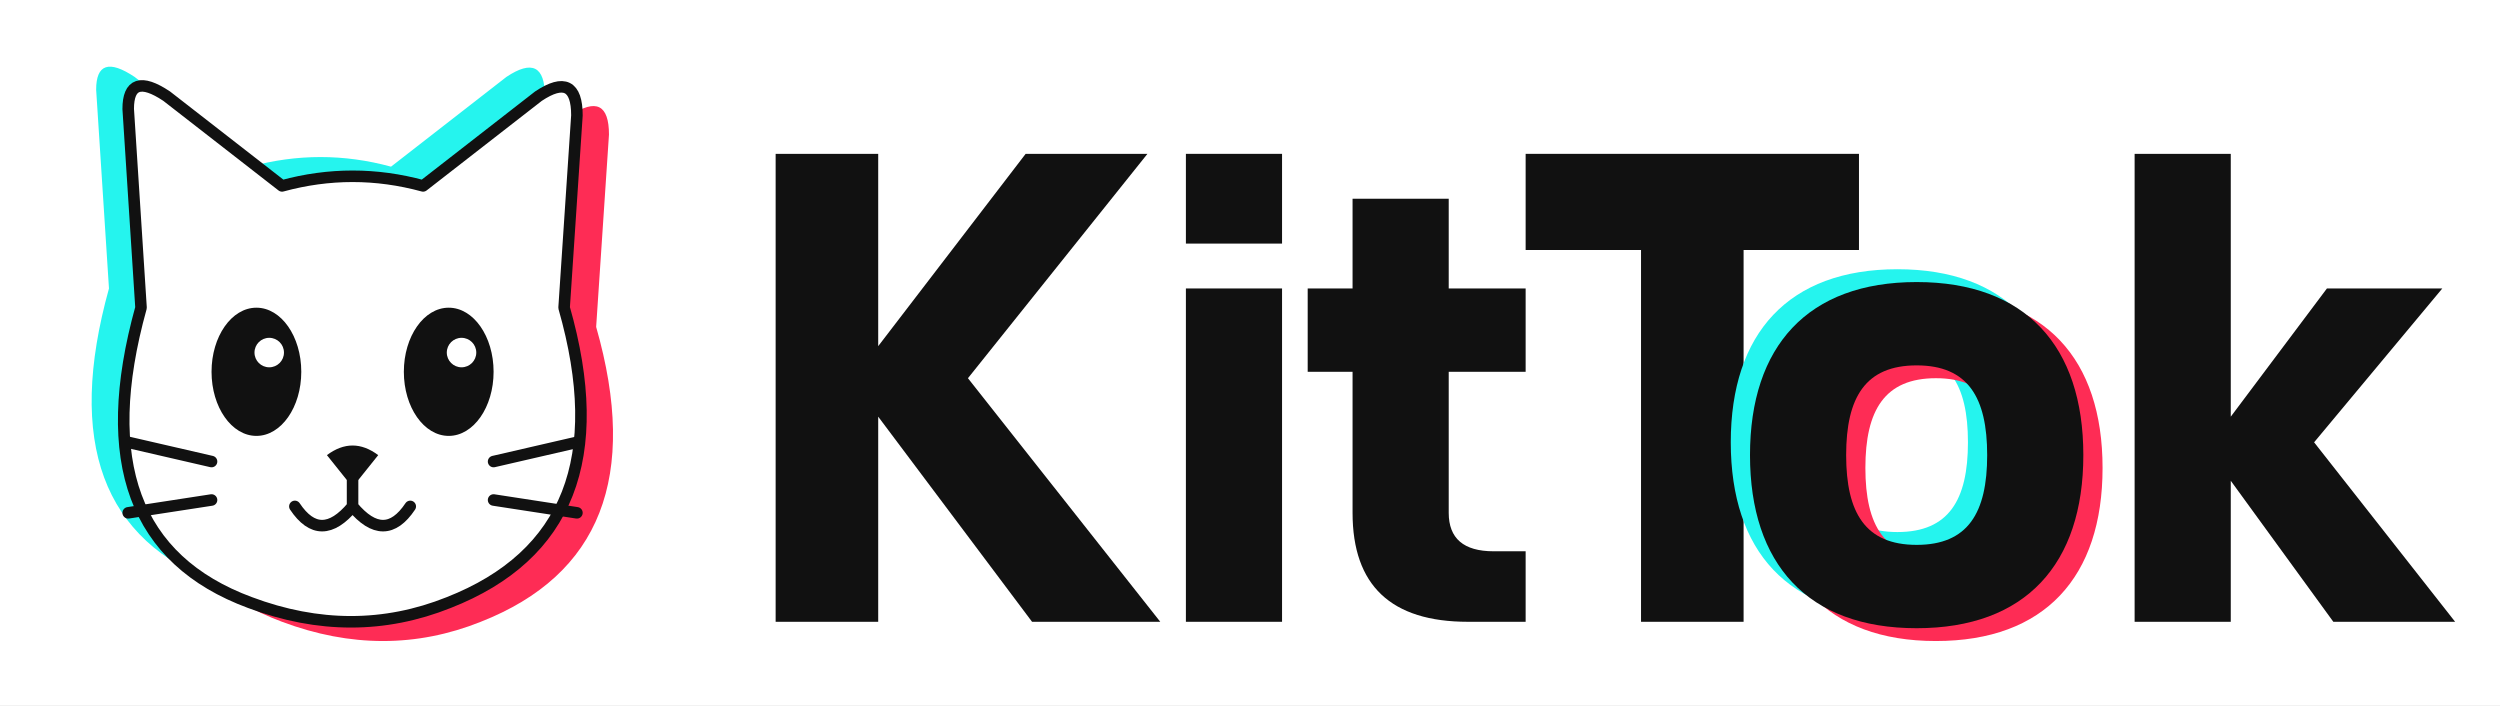
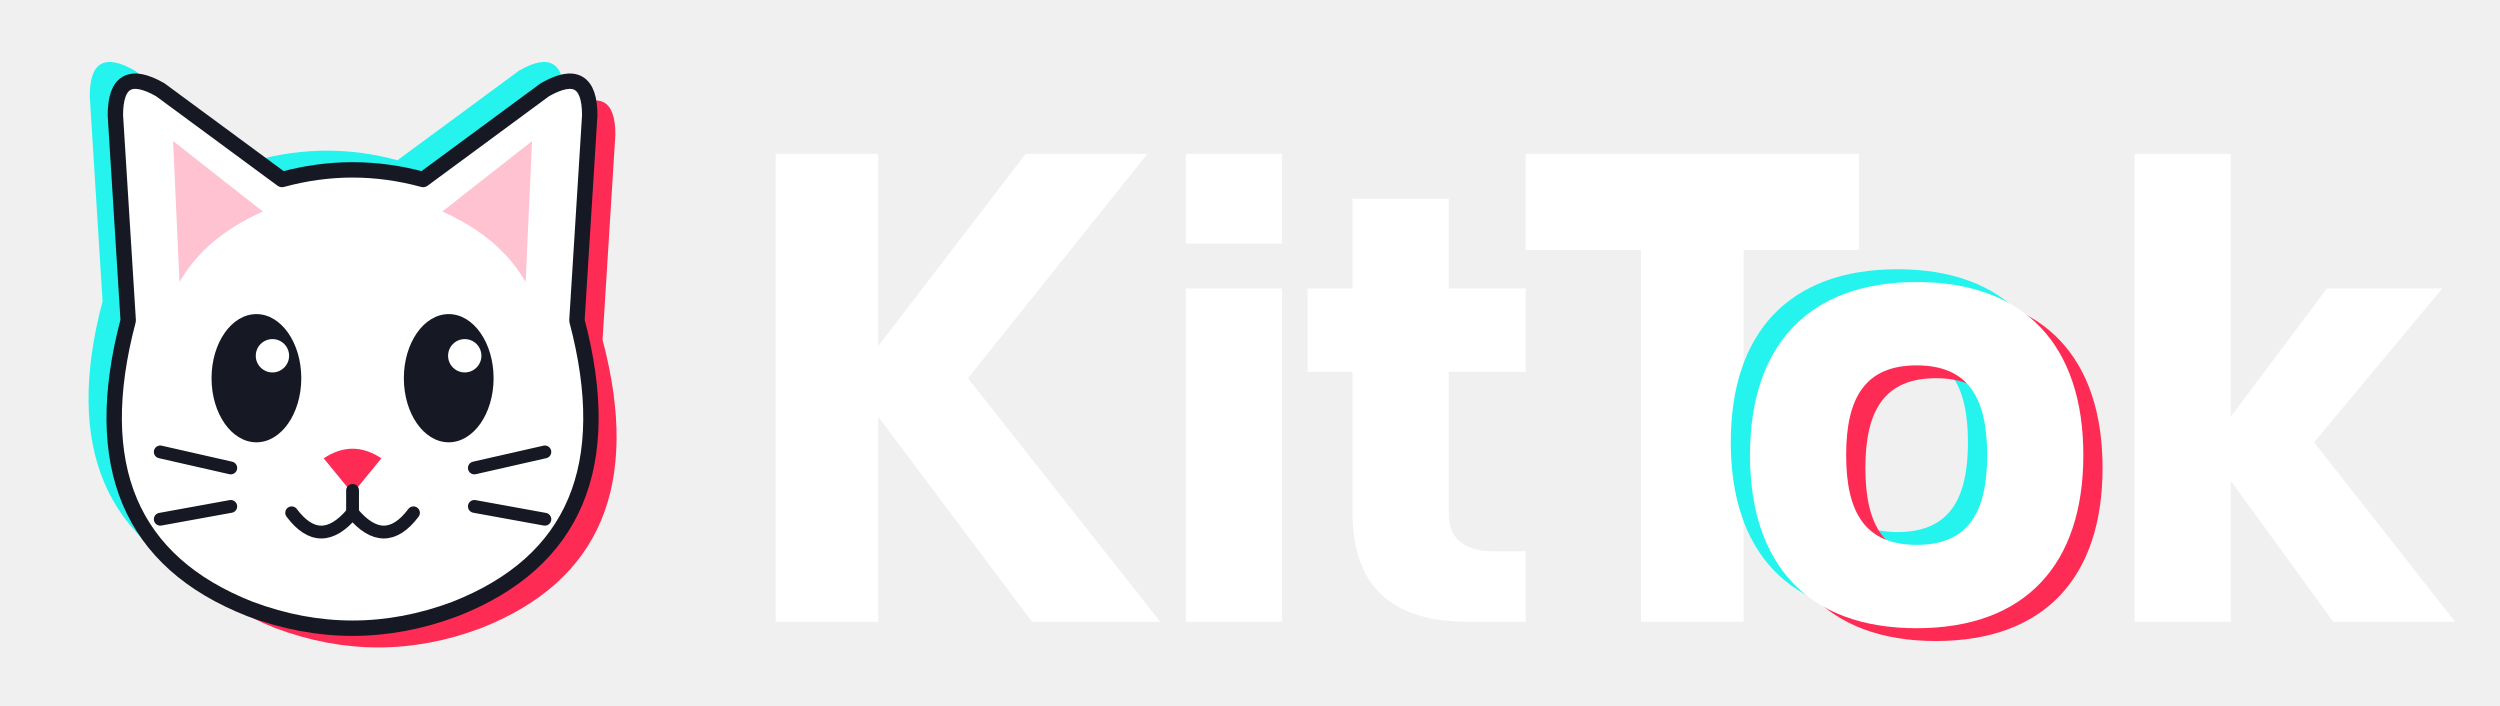
<svg xmlns="http://www.w3.org/2000/svg" viewBox="0 0 390 110" role="img" aria-labelledby="title">
  <defs>
-     <path id="cat" d="M22 48 20 17Q20 11 26 15L44 29Q55 26 66 29L84 15Q90 11 90 18L88 48Q98 83 70 94Q55 100 39 94Q12 84 22 48Z" />
+     <path id="cat" d="M20 50 18 18Q18 10 25 14L44 28Q55 25 66 28L85 14Q92 10 92 18L90 50Q99 84 71 95Q55 101 39 95Q11 84 20 50Z" />
    <path id="o" fill-rule="evenodd" d="M299 44C282 44 273 54 273 71S282 98 299 98 325 88 325 71 316 44 299 44ZM299 57C307 57 310 62 310 71S307 85 299 85 288 80 288 71 291 57 299 57Z" />
  </defs>
-   <path fill="#fff" d="M0 0h390v110H0z" />
-   <use href="#cat" fill="#25F4EE" transform="translate(-5 -3)" />
-   <use href="#cat" fill="#FE2C55" transform="translate(5 3)" />
-   <use href="#cat" fill="#fff" stroke="#111" stroke-width="1.8" stroke-linejoin="round" />
-   <g fill="#111">
-     <ellipse cx="40" cy="58" rx="7" ry="10" />
-     <ellipse cx="70" cy="58" rx="7" ry="10" />
+   <use href="#cat" fill="#25F4EE" transform="translate(-4 -3)" />
+   <use href="#cat" fill="#FE2C55" transform="translate(4 3)" />
+   <use href="#cat" fill="#fff" stroke="#161823" stroke-width="2.4" stroke-linejoin="round" />
+   <path fill="#FFC2D1" d="M27 22 41 33Q32 37 28 44Z M83 22 69 33Q78 37 82 44Z" />
+   <g fill="#161823">
+     <ellipse cx="40" cy="59" rx="7" ry="10" />
+     <ellipse cx="70" cy="59" rx="7" ry="10" />
  </g>
  <g fill="#fff">
-     <circle cx="42" cy="55" r="2.3" />
-     <circle cx="72" cy="55" r="2.3" />
+     <circle cx="42.5" cy="55.5" r="2.6" />
+     <circle cx="72.5" cy="55.5" r="2.6" />
  </g>
-   <path fill="#111" d="M51 71Q55 68 59 71L55 76Z" />
-   <path d="M55 75v4m0 0q-5 6-9 0m9 0q5 6 9 0M33 72l-13-3m13 9-13 2m57-8 13-3m-13 9 13 2" fill="none" stroke="#111" stroke-width="1.8" stroke-linecap="round" />
-   <g fill="#111">
+   <path fill="#FE2C55" d="M50.5 71.5Q55 68.5 59.5 71.5L55 77Z" />
+   <path d="M55 76.5v3.5m0 0q-5 6-9.5 0m9.5 0q5 6 9.5 0M36 73l-11-2.5m11 8.5-11 2m49-8 11-2.5m-11 8.5 11 2" fill="none" stroke="#161823" stroke-width="2" stroke-linecap="round" />
+   <g fill="#fff">
    <path d="M121 24h16v30l23-30h19l-28 35 30 38h-20l-24-32v32h-16Z" />
    <path d="M185 45h15v52h-15Zm0-21h15v14h-15Z" />
    <path d="M211 31h15v14h12v13h-12v22q0 6 7 6h5v11h-9q-18 0-18-17V58h-7V45h7Z" />
    <path d="M238 24h52v15h-18v58h-16V39h-18Z" />
+     <path d="M333 24h15v41l15-20h18l-20 24 22 28h-19l-16-22v22h-15Z" />
  </g>
  <use href="#o" fill="#25F4EE" transform="translate(-3 -2)" />
  <use href="#o" fill="#FE2C55" transform="translate(3 2)" />
-   <use href="#o" fill="#111" />
-   <path fill="#111" d="M333 24h15v41l15-20h18l-20 24 22 28h-19l-16-22v22h-15Z" />
+   <use href="#o" fill="#fff" />
</svg>
